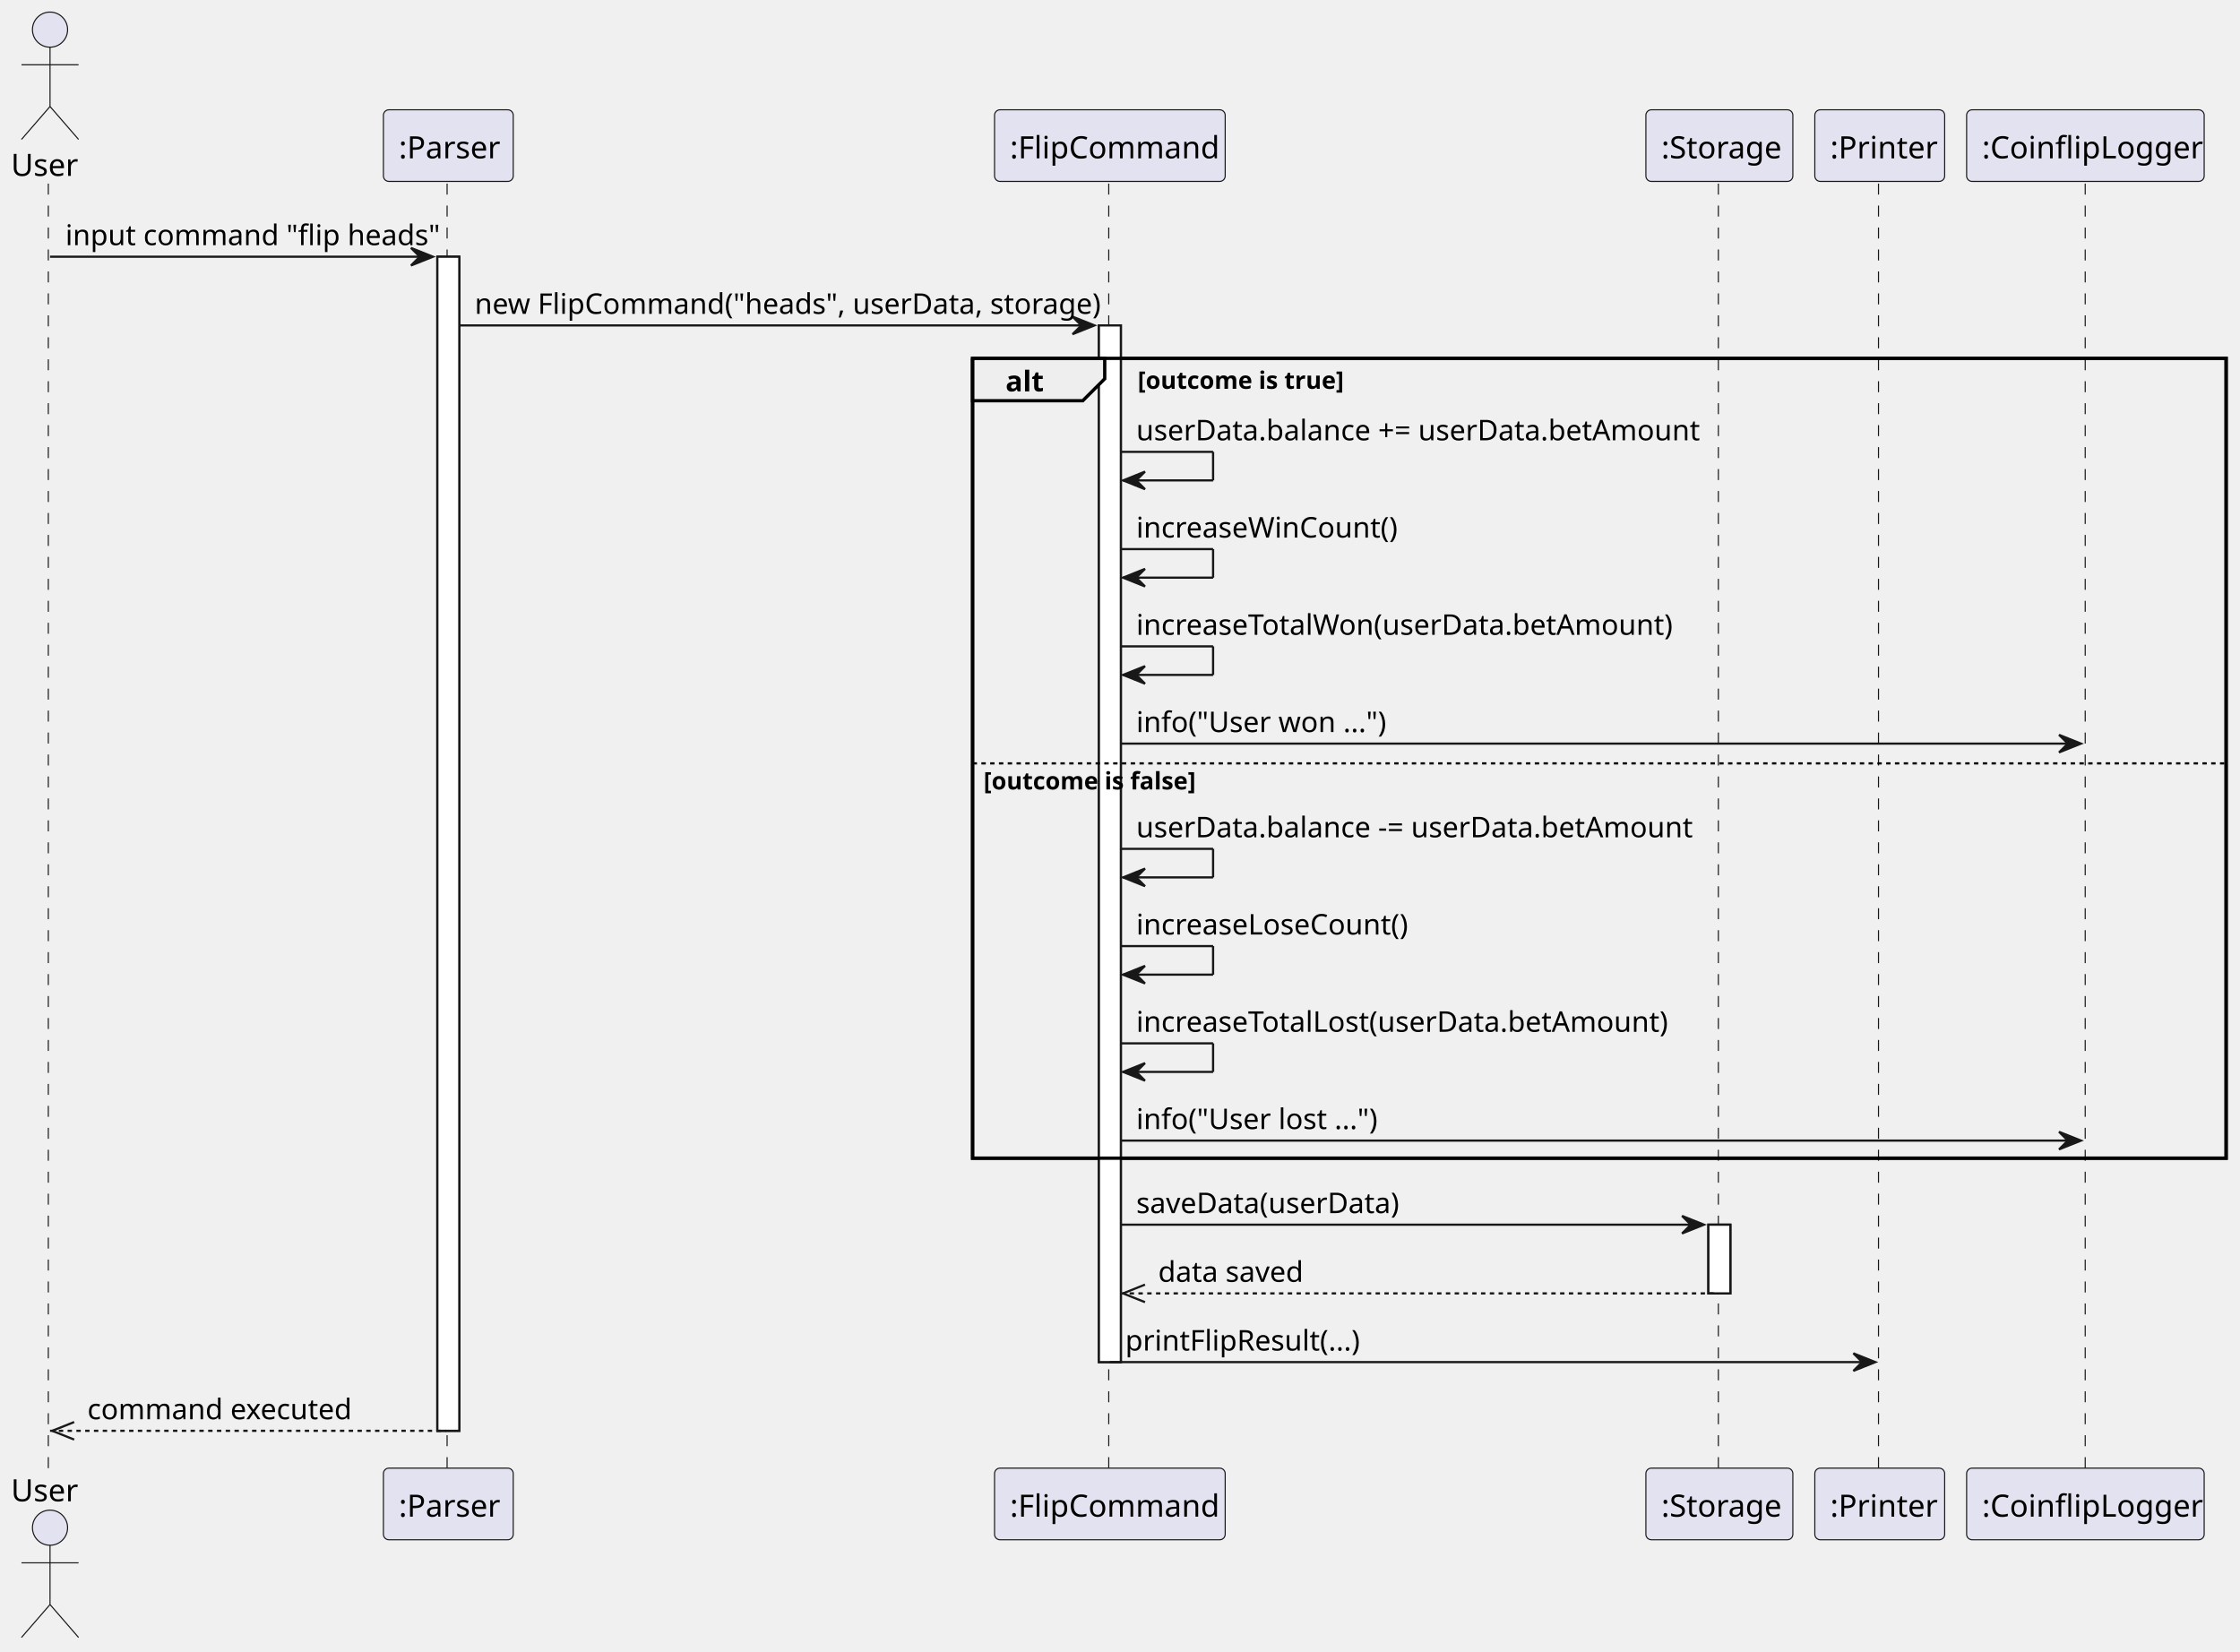
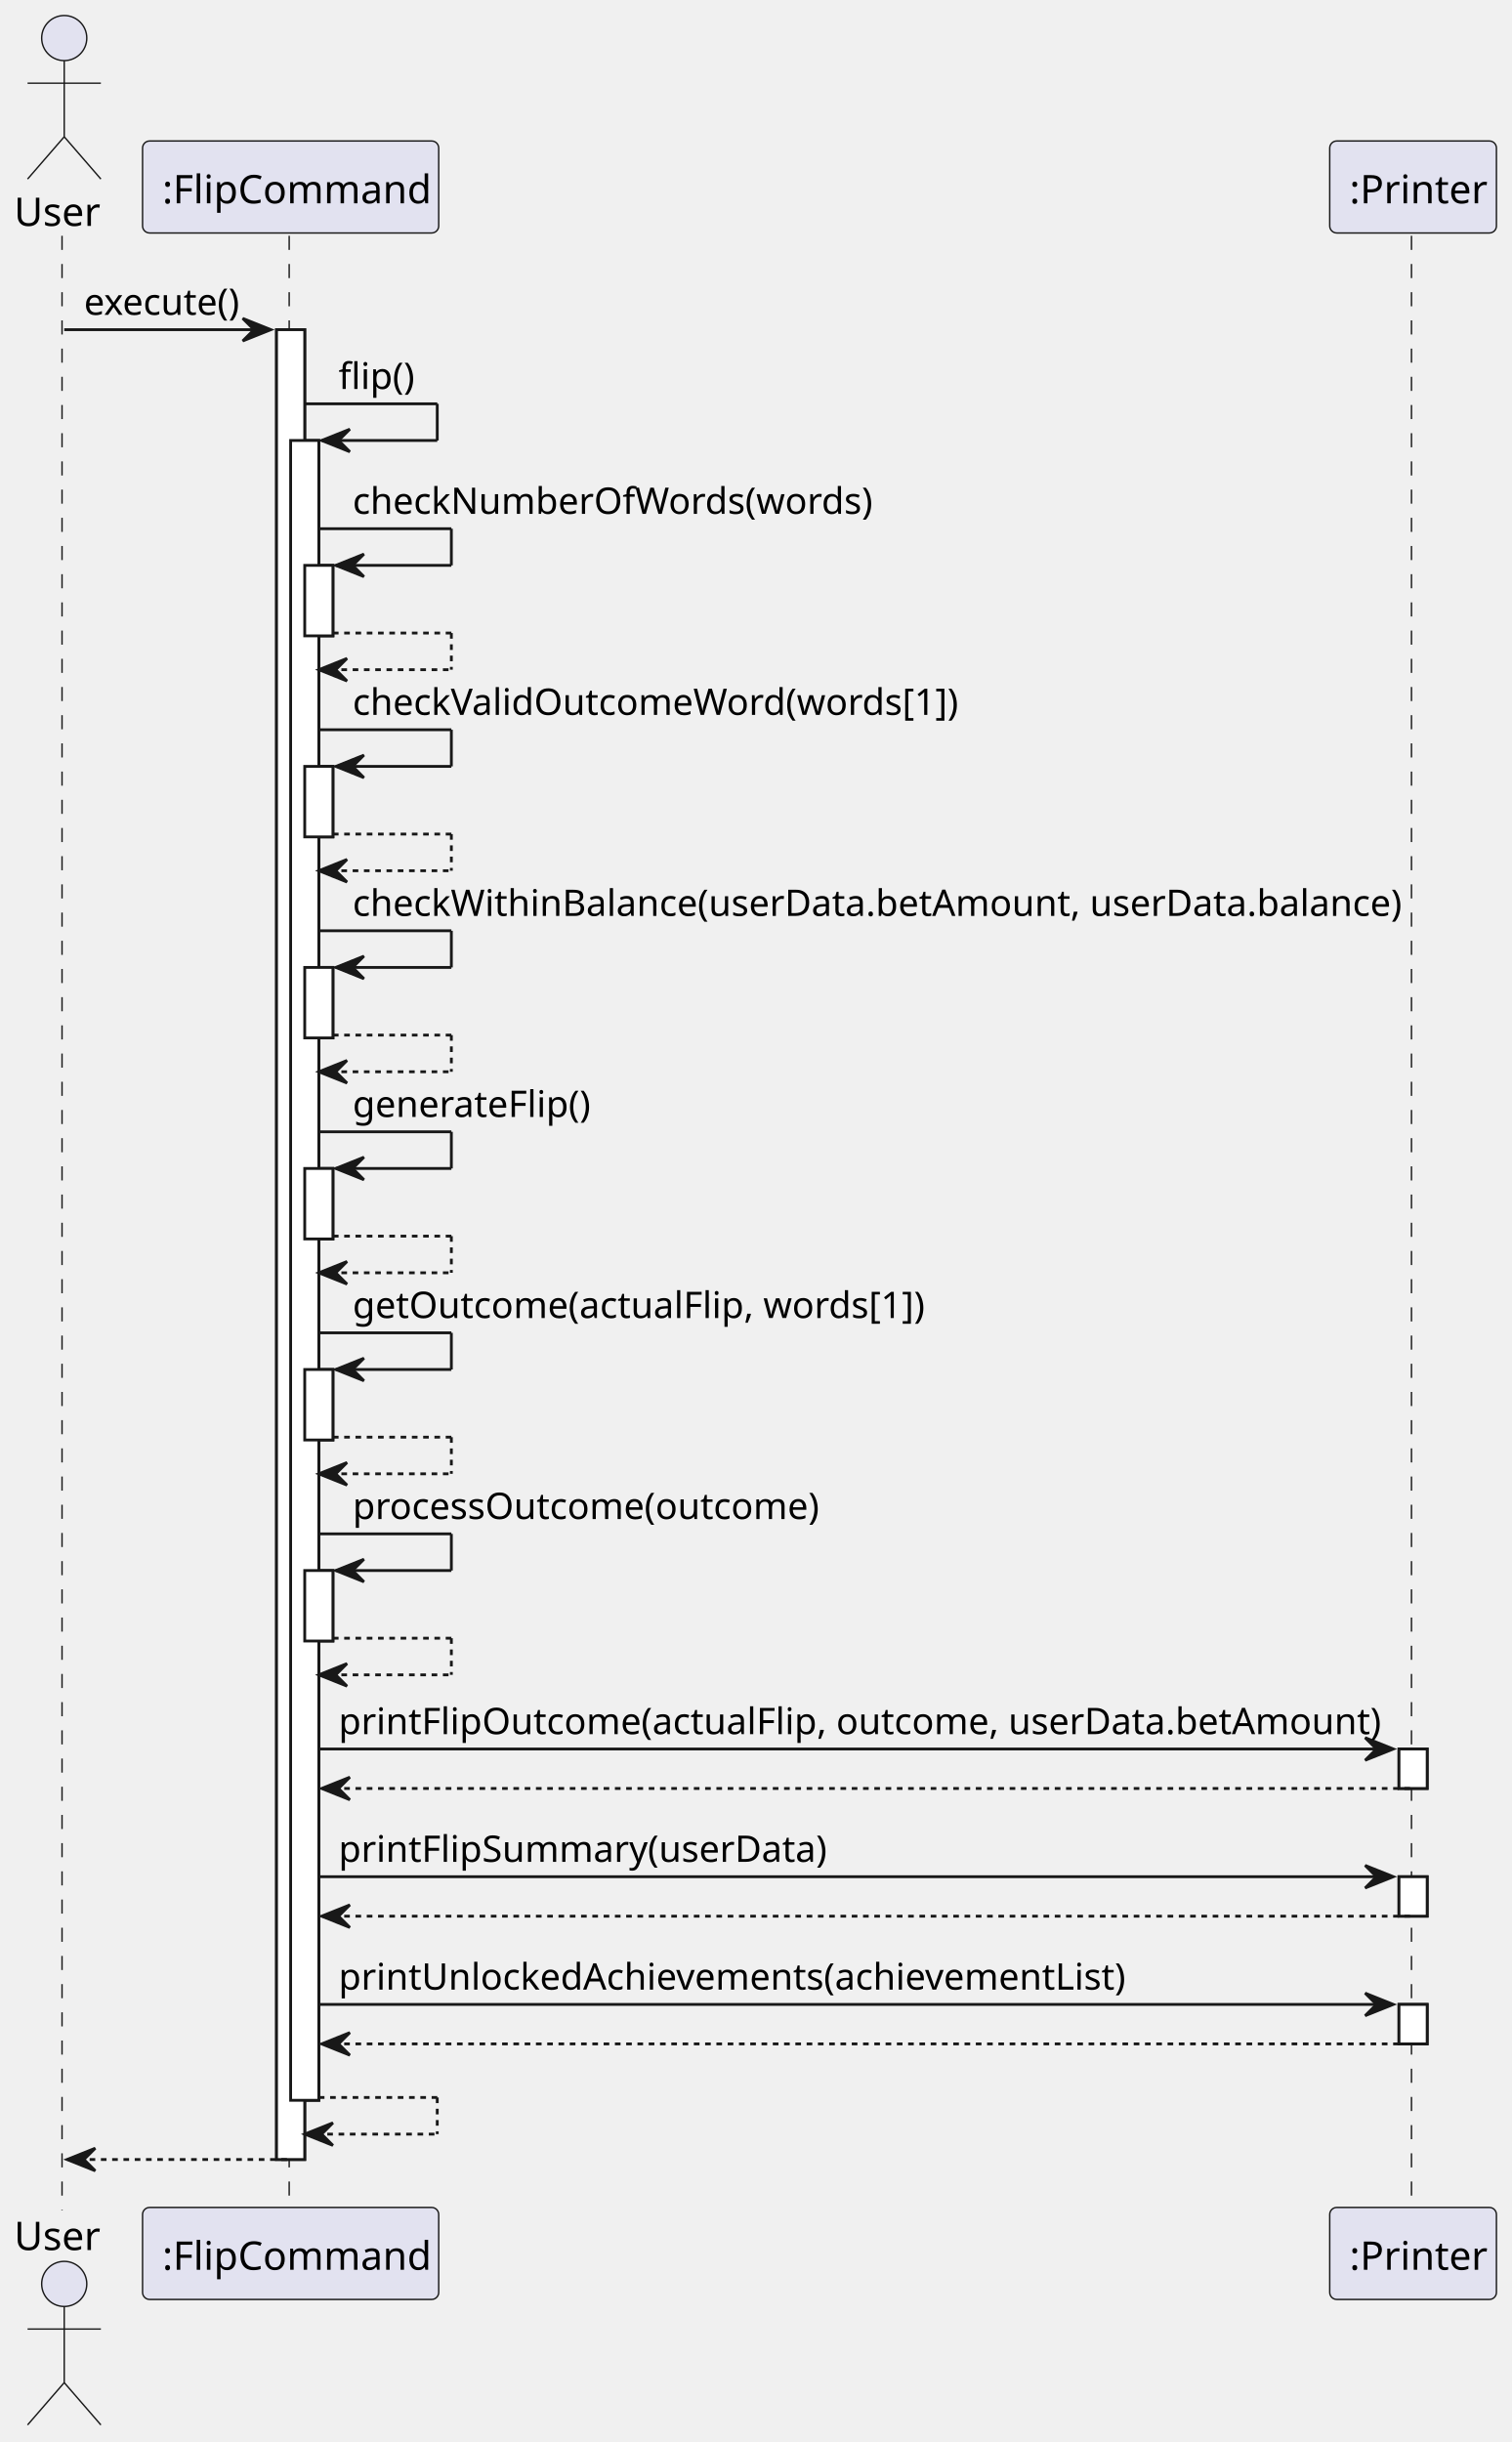
- <svg xmlns="http://www.w3.org/2000/svg" contentStyleType="text/css" height="752px" preserveAspectRatio="none" style="width:1020px;height:752px;background:#FFFFFF;" version="1.1" viewBox="0 0 1020 752" width="1020px" zoomAndPan="magnify">
+ <svg xmlns="http://www.w3.org/2000/svg" contentStyleType="text/css" height="866px" preserveAspectRatio="none" style="width:536px;height:866px;background:#FFFFFF;" version="1.1" viewBox="0 0 536 866" width="536px" zoomAndPan="magnify">
  <defs />
  <g>
-     <rect fill="#FFFFFF" height="534.705" style="stroke:#181818;stroke-width:1.0;" width="10" x="199.15" y="116.912" />
-     <rect fill="#FFFFFF" height="472.123" style="stroke:#181818;stroke-width:1.0;" width="10" x="500.389" y="148.203" />
-     <rect fill="#FFFFFF" height="31.291" style="stroke:#181818;stroke-width:1.0;" width="10" x="777.929" y="557.744" />
-     <rect fill="none" height="364.25" style="stroke:#000000;stroke-width:1.5;" width="570.812" x="442.875" y="163.203" />
-     <line style="stroke:#181818;stroke-width:0.5;stroke-dasharray:5.0,5.0;" x1="22" x2="22" y1="83.621" y2="669.617" />
-     <line style="stroke:#181818;stroke-width:0.5;stroke-dasharray:5.0,5.0;" x1="203.588" x2="203.588" y1="83.621" y2="669.617" />
-     <line style="stroke:#181818;stroke-width:0.5;stroke-dasharray:5.0,5.0;" x1="504.875" x2="504.875" y1="83.621" y2="669.617" />
-     <line style="stroke:#181818;stroke-width:0.5;stroke-dasharray:5.0,5.0;" x1="782.467" x2="782.467" y1="83.621" y2="669.617" />
-     <line style="stroke:#181818;stroke-width:0.5;stroke-dasharray:5.0,5.0;" x1="855.391" x2="855.391" y1="83.621" y2="669.617" />
-     <line style="stroke:#181818;stroke-width:0.5;stroke-dasharray:5.0,5.0;" x1="949.515" x2="949.515" y1="83.621" y2="669.617" />
+     <rect fill="#FFFFFF" height="648.91" style="stroke:#181818;stroke-width:1.0;" width="10" x="98.072" y="116.912" />
+     <rect fill="#FFFFFF" height="588.619" style="stroke:#181818;stroke-width:1.0;" width="10" x="103.072" y="156.203" />
+     <rect fill="#FFFFFF" height="25" style="stroke:#181818;stroke-width:1.0;" width="10" x="108.072" y="200.494" />
+     <rect fill="#FFFFFF" height="25" style="stroke:#181818;stroke-width:1.0;" width="10" x="108.072" y="271.785" />
+     <rect fill="#FFFFFF" height="25" style="stroke:#181818;stroke-width:1.0;" width="10" x="108.072" y="343.076" />
+     <rect fill="#FFFFFF" height="25" style="stroke:#181818;stroke-width:1.0;" width="10" x="108.072" y="414.367" />
+     <rect fill="#FFFFFF" height="25" style="stroke:#181818;stroke-width:1.0;" width="10" x="108.072" y="485.658" />
+     <rect fill="#FFFFFF" height="25" style="stroke:#181818;stroke-width:1.0;" width="10" x="108.072" y="556.949" />
+     <rect fill="#FFFFFF" height="14" style="stroke:#181818;stroke-width:1.0;" width="10" x="496.144" y="620.24" />
+     <rect fill="#FFFFFF" height="14" style="stroke:#181818;stroke-width:1.0;" width="10" x="496.144" y="665.531" />
+     <rect fill="#FFFFFF" height="14" style="stroke:#181818;stroke-width:1.0;" width="10" x="496.144" y="710.822" />
+     <line style="stroke:#181818;stroke-width:0.5;stroke-dasharray:5.0,5.0;" x1="22" x2="22" y1="83.621" y2="783.822" />
+     <line style="stroke:#181818;stroke-width:0.5;stroke-dasharray:5.0,5.0;" x1="102.559" x2="102.559" y1="83.621" y2="783.822" />
+     <line style="stroke:#181818;stroke-width:0.5;stroke-dasharray:5.0,5.0;" x1="500.582" x2="500.582" y1="83.621" y2="783.822" />
    <text fill="#000000" font-family="sans-serif" font-size="14" lengthAdjust="spacing" textLength="29.559" x="5" y="80.107">User</text>
    <ellipse cx="22.779" cy="13.5" fill="#E2E2F0" rx="8" ry="8" style="stroke:#181818;stroke-width:0.5;" />
    <path d="M22.779,21.5 L22.779,48.5 M9.779,29.5 L35.779,29.5 M22.779,48.5 L9.779,63.5 M22.779,48.5 L35.779,63.5 " fill="none" style="stroke:#181818;stroke-width:0.5;" />
-     <text fill="#000000" font-family="sans-serif" font-size="14" lengthAdjust="spacing" textLength="29.559" x="5" y="683.725">User</text>
-     <ellipse cx="22.779" cy="695.738" fill="#E2E2F0" rx="8" ry="8" style="stroke:#181818;stroke-width:0.5;" />
-     <path d="M22.779,703.738 L22.779,730.738 M9.779,711.738 L35.779,711.738 M22.779,730.738 L9.779,745.738 M22.779,730.738 L35.779,745.738 " fill="none" style="stroke:#181818;stroke-width:0.5;" />
-     <rect fill="#E2E2F0" height="32.621" rx="2.5" ry="2.5" style="stroke:#181818;stroke-width:0.5;" width="59.124" x="174.588" y="50" />
-     <text fill="#000000" font-family="sans-serif" font-size="14" lengthAdjust="spacing" textLength="45.124" x="181.588" y="72.107">:Parser</text>
-     <rect fill="#E2E2F0" height="32.621" rx="2.5" ry="2.5" style="stroke:#181818;stroke-width:0.5;" width="59.124" x="174.588" y="668.617" />
-     <text fill="#000000" font-family="sans-serif" font-size="14" lengthAdjust="spacing" textLength="45.124" x="181.588" y="690.725">:Parser</text>
-     <rect fill="#E2E2F0" height="32.621" rx="2.5" ry="2.5" style="stroke:#181818;stroke-width:0.5;" width="105.027" x="452.875" y="50" />
-     <text fill="#000000" font-family="sans-serif" font-size="14" lengthAdjust="spacing" textLength="91.027" x="459.875" y="72.107">:FlipCommand</text>
-     <rect fill="#E2E2F0" height="32.621" rx="2.5" ry="2.5" style="stroke:#181818;stroke-width:0.5;" width="105.027" x="452.875" y="668.617" />
-     <text fill="#000000" font-family="sans-serif" font-size="14" lengthAdjust="spacing" textLength="91.027" x="459.875" y="690.725">:FlipCommand</text>
-     <rect fill="#E2E2F0" height="32.621" rx="2.5" ry="2.5" style="stroke:#181818;stroke-width:0.5;" width="66.924" x="749.467" y="50" />
-     <text fill="#000000" font-family="sans-serif" font-size="14" lengthAdjust="spacing" textLength="52.924" x="756.467" y="72.107">:Storage</text>
-     <rect fill="#E2E2F0" height="32.621" rx="2.5" ry="2.5" style="stroke:#181818;stroke-width:0.5;" width="66.924" x="749.467" y="668.617" />
-     <text fill="#000000" font-family="sans-serif" font-size="14" lengthAdjust="spacing" textLength="52.924" x="756.467" y="690.725">:Storage</text>
-     <rect fill="#E2E2F0" height="32.621" rx="2.5" ry="2.5" style="stroke:#181818;stroke-width:0.5;" width="59.124" x="826.391" y="50" />
-     <text fill="#000000" font-family="sans-serif" font-size="14" lengthAdjust="spacing" textLength="45.124" x="833.391" y="72.107">:Printer</text>
-     <rect fill="#E2E2F0" height="32.621" rx="2.5" ry="2.5" style="stroke:#181818;stroke-width:0.5;" width="59.124" x="826.391" y="668.617" />
-     <text fill="#000000" font-family="sans-serif" font-size="14" lengthAdjust="spacing" textLength="45.124" x="833.391" y="690.725">:Printer</text>
-     <rect fill="#E2E2F0" height="32.621" rx="2.5" ry="2.5" style="stroke:#181818;stroke-width:0.5;" width="108.172" x="895.515" y="50" />
-     <text fill="#000000" font-family="sans-serif" font-size="14" lengthAdjust="spacing" textLength="94.172" x="902.515" y="72.107">:CoinflipLogger</text>
-     <rect fill="#E2E2F0" height="32.621" rx="2.5" ry="2.5" style="stroke:#181818;stroke-width:0.5;" width="108.172" x="895.515" y="668.617" />
-     <text fill="#000000" font-family="sans-serif" font-size="14" lengthAdjust="spacing" textLength="94.172" x="902.515" y="690.725">:CoinflipLogger</text>
-     <rect fill="#FFFFFF" height="534.705" style="stroke:#181818;stroke-width:1.0;" width="10" x="199.15" y="116.912" />
-     <rect fill="#FFFFFF" height="472.123" style="stroke:#181818;stroke-width:1.0;" width="10" x="500.389" y="148.203" />
-     <rect fill="#FFFFFF" height="31.291" style="stroke:#181818;stroke-width:1.0;" width="10" x="777.929" y="557.744" />
-     <polygon fill="#181818" points="187.15,112.912,197.15,116.912,187.15,120.912,191.15,116.912" style="stroke:#181818;stroke-width:1.0;" />
-     <line style="stroke:#181818;stroke-width:1.0;" x1="22.779" x2="193.15" y1="116.912" y2="116.912" />
-     <text fill="#000000" font-family="sans-serif" font-size="13" lengthAdjust="spacing" textLength="157.371" x="29.779" y="111.649">input command "flip heads"</text>
-     <polygon fill="#181818" points="488.389,144.203,498.389,148.203,488.389,152.203,492.389,148.203" style="stroke:#181818;stroke-width:1.0;" />
-     <line style="stroke:#181818;stroke-width:1.0;" x1="209.15" x2="494.389" y1="148.203" y2="148.203" />
-     <text fill="#000000" font-family="sans-serif" font-size="13" lengthAdjust="spacing" textLength="272.238" x="216.15" y="142.94">new FlipCommand("heads", userData, storage)</text>
-     <path d="M442.875,163.203 L503.046,163.203 L503.046,172.494 L493.046,182.494 L442.875,182.494 L442.875,163.203 " fill="#EEEEEE" style="stroke:#000000;stroke-width:1.5;" />
-     <rect fill="none" height="364.25" style="stroke:#000000;stroke-width:1.5;" width="570.812" x="442.875" y="163.203" />
-     <text fill="#000000" font-family="sans-serif" font-size="13" font-weight="bold" lengthAdjust="spacing" textLength="15.171" x="457.875" y="178.231">alt</text>
-     <text fill="#000000" font-family="sans-serif" font-size="11" font-weight="bold" lengthAdjust="spacing" textLength="89.23" x="518.046" y="177.073">[outcome is true]</text>
-     <line style="stroke:#181818;stroke-width:1.0;" x1="510.389" x2="552.389" y1="205.785" y2="205.785" />
-     <line style="stroke:#181818;stroke-width:1.0;" x1="552.389" x2="552.389" y1="205.785" y2="218.785" />
-     <line style="stroke:#181818;stroke-width:1.0;" x1="511.389" x2="552.389" y1="218.785" y2="218.785" />
-     <polygon fill="#181818" points="521.389,214.785,511.389,218.785,521.389,222.785,517.389,218.785" style="stroke:#181818;stroke-width:1.0;" />
-     <text fill="#000000" font-family="sans-serif" font-size="13" lengthAdjust="spacing" textLength="243.541" x="517.389" y="200.523">userData.balance += userData.betAmount</text>
-     <line style="stroke:#181818;stroke-width:1.0;" x1="510.389" x2="552.389" y1="250.076" y2="250.076" />
-     <line style="stroke:#181818;stroke-width:1.0;" x1="552.389" x2="552.389" y1="250.076" y2="263.076" />
-     <line style="stroke:#181818;stroke-width:1.0;" x1="511.389" x2="552.389" y1="263.076" y2="263.076" />
-     <polygon fill="#181818" points="521.389,259.076,511.389,263.076,521.389,267.076,517.389,263.076" style="stroke:#181818;stroke-width:1.0;" />
-     <text fill="#000000" font-family="sans-serif" font-size="13" lengthAdjust="spacing" textLength="114.874" x="517.389" y="244.814">increaseWinCount()</text>
-     <line style="stroke:#181818;stroke-width:1.0;" x1="510.389" x2="552.389" y1="294.367" y2="294.367" />
-     <line style="stroke:#181818;stroke-width:1.0;" x1="552.389" x2="552.389" y1="294.367" y2="307.367" />
-     <line style="stroke:#181818;stroke-width:1.0;" x1="511.389" x2="552.389" y1="307.367" y2="307.367" />
-     <polygon fill="#181818" points="521.389,303.367,511.389,307.367,521.389,311.367,517.389,307.367" style="stroke:#181818;stroke-width:1.0;" />
-     <text fill="#000000" font-family="sans-serif" font-size="13" lengthAdjust="spacing" textLength="232.661" x="517.389" y="289.104">increaseTotalWon(userData.betAmount)</text>
-     <polygon fill="#181818" points="937.601,334.658,947.601,338.658,937.601,342.658,941.601,338.658" style="stroke:#181818;stroke-width:1.0;" />
-     <line style="stroke:#181818;stroke-width:1.0;" x1="510.389" x2="943.601" y1="338.658" y2="338.658" />
-     <text fill="#000000" font-family="sans-serif" font-size="13" lengthAdjust="spacing" textLength="108.202" x="517.389" y="333.396">info("User won ...")</text>
-     <line style="stroke:#000000;stroke-width:1.0;stroke-dasharray:2.0,2.0;" x1="442.875" x2="1013.687" y1="347.658" y2="347.658" />
-     <text fill="#000000" font-family="sans-serif" font-size="11" font-weight="bold" lengthAdjust="spacing" textLength="93.522" x="447.875" y="359.528">[outcome is false]</text>
-     <line style="stroke:#181818;stroke-width:1.0;" x1="510.389" x2="552.389" y1="386.58" y2="386.58" />
-     <line style="stroke:#181818;stroke-width:1.0;" x1="552.389" x2="552.389" y1="386.58" y2="399.58" />
-     <line style="stroke:#181818;stroke-width:1.0;" x1="511.389" x2="552.389" y1="399.58" y2="399.58" />
-     <polygon fill="#181818" points="521.389,395.58,511.389,399.58,521.389,403.58,517.389,399.58" style="stroke:#181818;stroke-width:1.0;" />
-     <text fill="#000000" font-family="sans-serif" font-size="13" lengthAdjust="spacing" textLength="240.278" x="517.389" y="381.317">userData.balance -= userData.betAmount</text>
-     <line style="stroke:#181818;stroke-width:1.0;" x1="510.389" x2="552.389" y1="430.871" y2="430.871" />
-     <line style="stroke:#181818;stroke-width:1.0;" x1="552.389" x2="552.389" y1="430.871" y2="443.871" />
-     <line style="stroke:#181818;stroke-width:1.0;" x1="511.389" x2="552.389" y1="443.871" y2="443.871" />
-     <polygon fill="#181818" points="521.389,439.871,511.389,443.871,521.389,447.871,517.389,443.871" style="stroke:#181818;stroke-width:1.0;" />
-     <text fill="#000000" font-family="sans-serif" font-size="13" lengthAdjust="spacing" textLength="120.675" x="517.389" y="425.608">increaseLoseCount()</text>
-     <line style="stroke:#181818;stroke-width:1.0;" x1="510.389" x2="552.389" y1="475.162" y2="475.162" />
-     <line style="stroke:#181818;stroke-width:1.0;" x1="552.389" x2="552.389" y1="475.162" y2="488.162" />
-     <line style="stroke:#181818;stroke-width:1.0;" x1="511.389" x2="552.389" y1="488.162" y2="488.162" />
-     <polygon fill="#181818" points="521.389,484.162,511.389,488.162,521.389,492.162,517.389,488.162" style="stroke:#181818;stroke-width:1.0;" />
-     <text fill="#000000" font-family="sans-serif" font-size="13" lengthAdjust="spacing" textLength="230.502" x="517.389" y="469.899">increaseTotalLost(userData.betAmount)</text>
-     <polygon fill="#181818" points="937.601,515.453,947.601,519.453,937.601,523.453,941.601,519.453" style="stroke:#181818;stroke-width:1.0;" />
-     <line style="stroke:#181818;stroke-width:1.0;" x1="510.389" x2="943.601" y1="519.453" y2="519.453" />
-     <text fill="#000000" font-family="sans-serif" font-size="13" lengthAdjust="spacing" textLength="104.584" x="517.389" y="514.19">info("User lost ...")</text>
-     <polygon fill="#181818" points="765.929,553.744,775.929,557.744,765.929,561.744,769.929,557.744" style="stroke:#181818;stroke-width:1.0;" />
-     <line style="stroke:#181818;stroke-width:1.0;" x1="510.389" x2="771.929" y1="557.744" y2="557.744" />
-     <text fill="#000000" font-family="sans-serif" font-size="13" lengthAdjust="spacing" textLength="116.327" x="517.389" y="552.481">saveData(userData)</text>
-     <line style="stroke:#181818;stroke-width:1.0;" x1="511.389" x2="521.389" y1="589.035" y2="585.035" />
-     <line style="stroke:#181818;stroke-width:1.0;" x1="511.389" x2="521.389" y1="589.035" y2="593.035" />
-     <line style="stroke:#181818;stroke-width:1.0;stroke-dasharray:2.0,2.0;" x1="510.389" x2="781.929" y1="589.035" y2="589.035" />
-     <text fill="#000000" font-family="sans-serif" font-size="13" lengthAdjust="spacing" textLength="63.603" x="527.389" y="583.773">data saved</text>
-     <polygon fill="#181818" points="843.953,616.326,853.953,620.326,843.953,624.326,847.953,620.326" style="stroke:#181818;stroke-width:1.0;" />
-     <line style="stroke:#181818;stroke-width:1.0;" x1="505.389" x2="849.953" y1="620.326" y2="620.326" />
-     <text fill="#000000" font-family="sans-serif" font-size="13" lengthAdjust="spacing" textLength="102.578" x="512.389" y="615.063">printFlipResult(...)</text>
-     <line style="stroke:#181818;stroke-width:1.0;" x1="23.779" x2="33.779" y1="651.617" y2="647.617" />
-     <line style="stroke:#181818;stroke-width:1.0;" x1="23.779" x2="33.779" y1="651.617" y2="655.617" />
-     <line style="stroke:#181818;stroke-width:1.0;stroke-dasharray:2.0,2.0;" x1="22.779" x2="203.15" y1="651.617" y2="651.617" />
-     <text fill="#000000" font-family="sans-serif" font-size="13" lengthAdjust="spacing" textLength="113.452" x="39.779" y="646.355">command executed</text>
+     <text fill="#000000" font-family="sans-serif" font-size="14" lengthAdjust="spacing" textLength="29.559" x="5" y="797.93">User</text>
+     <ellipse cx="22.779" cy="809.943" fill="#E2E2F0" rx="8" ry="8" style="stroke:#181818;stroke-width:0.5;" />
+     <path d="M22.779,817.943 L22.779,844.943 M9.779,825.943 L35.779,825.943 M22.779,844.943 L9.779,859.943 M22.779,844.943 L35.779,859.943 " fill="none" style="stroke:#181818;stroke-width:0.5;" />
+     <rect fill="#E2E2F0" height="32.621" rx="2.5" ry="2.5" style="stroke:#181818;stroke-width:0.5;" width="105.027" x="50.559" y="50" />
+     <text fill="#000000" font-family="sans-serif" font-size="14" lengthAdjust="spacing" textLength="91.027" x="57.559" y="72.107">:FlipCommand</text>
+     <rect fill="#E2E2F0" height="32.621" rx="2.5" ry="2.5" style="stroke:#181818;stroke-width:0.5;" width="105.027" x="50.559" y="782.822" />
+     <text fill="#000000" font-family="sans-serif" font-size="14" lengthAdjust="spacing" textLength="91.027" x="57.559" y="804.93">:FlipCommand</text>
+     <rect fill="#E2E2F0" height="32.621" rx="2.5" ry="2.5" style="stroke:#181818;stroke-width:0.5;" width="59.124" x="471.582" y="50" />
+     <text fill="#000000" font-family="sans-serif" font-size="14" lengthAdjust="spacing" textLength="45.124" x="478.582" y="72.107">:Printer</text>
+     <rect fill="#E2E2F0" height="32.621" rx="2.5" ry="2.5" style="stroke:#181818;stroke-width:0.5;" width="59.124" x="471.582" y="782.822" />
+     <text fill="#000000" font-family="sans-serif" font-size="14" lengthAdjust="spacing" textLength="45.124" x="478.582" y="804.93">:Printer</text>
+     <rect fill="#FFFFFF" height="648.91" style="stroke:#181818;stroke-width:1.0;" width="10" x="98.072" y="116.912" />
+     <rect fill="#FFFFFF" height="588.619" style="stroke:#181818;stroke-width:1.0;" width="10" x="103.072" y="156.203" />
+     <rect fill="#FFFFFF" height="25" style="stroke:#181818;stroke-width:1.0;" width="10" x="108.072" y="200.494" />
+     <rect fill="#FFFFFF" height="25" style="stroke:#181818;stroke-width:1.0;" width="10" x="108.072" y="271.785" />
+     <rect fill="#FFFFFF" height="25" style="stroke:#181818;stroke-width:1.0;" width="10" x="108.072" y="343.076" />
+     <rect fill="#FFFFFF" height="25" style="stroke:#181818;stroke-width:1.0;" width="10" x="108.072" y="414.367" />
+     <rect fill="#FFFFFF" height="25" style="stroke:#181818;stroke-width:1.0;" width="10" x="108.072" y="485.658" />
+     <rect fill="#FFFFFF" height="25" style="stroke:#181818;stroke-width:1.0;" width="10" x="108.072" y="556.949" />
+     <rect fill="#FFFFFF" height="14" style="stroke:#181818;stroke-width:1.0;" width="10" x="496.144" y="620.24" />
+     <rect fill="#FFFFFF" height="14" style="stroke:#181818;stroke-width:1.0;" width="10" x="496.144" y="665.531" />
+     <rect fill="#FFFFFF" height="14" style="stroke:#181818;stroke-width:1.0;" width="10" x="496.144" y="710.822" />
+     <polygon fill="#181818" points="86.072,112.912,96.072,116.912,86.072,120.912,90.072,116.912" style="stroke:#181818;stroke-width:1.0;" />
+     <line style="stroke:#181818;stroke-width:1.0;" x1="22.779" x2="92.072" y1="116.912" y2="116.912" />
+     <text fill="#000000" font-family="sans-serif" font-size="13" lengthAdjust="spacing" textLength="54.19" x="29.779" y="111.649">execute()</text>
+     <line style="stroke:#181818;stroke-width:1.0;" x1="108.072" x2="155.072" y1="143.203" y2="143.203" />
+     <line style="stroke:#181818;stroke-width:1.0;" x1="155.072" x2="155.072" y1="143.203" y2="156.203" />
+     <line style="stroke:#181818;stroke-width:1.0;" x1="114.072" x2="155.072" y1="156.203" y2="156.203" />
+     <polygon fill="#181818" points="124.072,152.203,114.072,156.203,124.072,160.203,120.072,156.203" style="stroke:#181818;stroke-width:1.0;" />
+     <text fill="#000000" font-family="sans-serif" font-size="13" lengthAdjust="spacing" textLength="25.276" x="120.072" y="137.94">flip()</text>
+     <line style="stroke:#181818;stroke-width:1.0;" x1="113.072" x2="160.072" y1="187.494" y2="187.494" />
+     <line style="stroke:#181818;stroke-width:1.0;" x1="160.072" x2="160.072" y1="187.494" y2="200.494" />
+     <line style="stroke:#181818;stroke-width:1.0;" x1="119.072" x2="160.072" y1="200.494" y2="200.494" />
+     <polygon fill="#181818" points="129.072,196.494,119.072,200.494,129.072,204.494,125.072,200.494" style="stroke:#181818;stroke-width:1.0;" />
+     <text fill="#000000" font-family="sans-serif" font-size="13" lengthAdjust="spacing" textLength="174.815" x="125.072" y="182.231">checkNumberOfWords(words)</text>
+     <line style="stroke:#181818;stroke-width:1.0;stroke-dasharray:2.0,2.0;" x1="118.072" x2="160.072" y1="224.494" y2="224.494" />
+     <line style="stroke:#181818;stroke-width:1.0;stroke-dasharray:2.0,2.0;" x1="160.072" x2="160.072" y1="224.494" y2="237.494" />
+     <line style="stroke:#181818;stroke-width:1.0;stroke-dasharray:2.0,2.0;" x1="113.072" x2="160.072" y1="237.494" y2="237.494" />
+     <polygon fill="#181818" points="123.072,233.494,113.072,237.494,123.072,241.494,119.072,237.494" style="stroke:#181818;stroke-width:1.0;" />
+     <line style="stroke:#181818;stroke-width:1.0;" x1="113.072" x2="160.072" y1="258.785" y2="258.785" />
+     <line style="stroke:#181818;stroke-width:1.0;" x1="160.072" x2="160.072" y1="258.785" y2="271.785" />
+     <line style="stroke:#181818;stroke-width:1.0;" x1="119.072" x2="160.072" y1="271.785" y2="271.785" />
+     <polygon fill="#181818" points="129.072,267.785,119.072,271.785,129.072,275.785,125.072,271.785" style="stroke:#181818;stroke-width:1.0;" />
+     <text fill="#000000" font-family="sans-serif" font-size="13" lengthAdjust="spacing" textLength="204.458" x="125.072" y="253.523">checkValidOutcomeWord(words[1])</text>
+     <line style="stroke:#181818;stroke-width:1.0;stroke-dasharray:2.0,2.0;" x1="118.072" x2="160.072" y1="295.785" y2="295.785" />
+     <line style="stroke:#181818;stroke-width:1.0;stroke-dasharray:2.0,2.0;" x1="160.072" x2="160.072" y1="295.785" y2="308.785" />
+     <line style="stroke:#181818;stroke-width:1.0;stroke-dasharray:2.0,2.0;" x1="113.072" x2="160.072" y1="308.785" y2="308.785" />
+     <polygon fill="#181818" points="123.072,304.785,113.072,308.785,123.072,312.785,119.072,308.785" style="stroke:#181818;stroke-width:1.0;" />
+     <line style="stroke:#181818;stroke-width:1.0;" x1="113.072" x2="160.072" y1="330.076" y2="330.076" />
+     <line style="stroke:#181818;stroke-width:1.0;" x1="160.072" x2="160.072" y1="330.076" y2="343.076" />
+     <line style="stroke:#181818;stroke-width:1.0;" x1="119.072" x2="160.072" y1="343.076" y2="343.076" />
+     <polygon fill="#181818" points="129.072,339.076,119.072,343.076,129.072,347.076,125.072,343.076" style="stroke:#181818;stroke-width:1.0;" />
+     <text fill="#000000" font-family="sans-serif" font-size="13" lengthAdjust="spacing" textLength="354.072" x="125.072" y="324.813">checkWithinBalance(userData.betAmount, userData.balance)</text>
+     <line style="stroke:#181818;stroke-width:1.0;stroke-dasharray:2.0,2.0;" x1="118.072" x2="160.072" y1="367.076" y2="367.076" />
+     <line style="stroke:#181818;stroke-width:1.0;stroke-dasharray:2.0,2.0;" x1="160.072" x2="160.072" y1="367.076" y2="380.076" />
+     <line style="stroke:#181818;stroke-width:1.0;stroke-dasharray:2.0,2.0;" x1="113.072" x2="160.072" y1="380.076" y2="380.076" />
+     <polygon fill="#181818" points="123.072,376.076,113.072,380.076,123.072,384.076,119.072,380.076" style="stroke:#181818;stroke-width:1.0;" />
+     <line style="stroke:#181818;stroke-width:1.0;" x1="113.072" x2="160.072" y1="401.367" y2="401.367" />
+     <line style="stroke:#181818;stroke-width:1.0;" x1="160.072" x2="160.072" y1="401.367" y2="414.367" />
+     <line style="stroke:#181818;stroke-width:1.0;" x1="119.072" x2="160.072" y1="414.367" y2="414.367" />
+     <polygon fill="#181818" points="129.072,410.367,119.072,414.367,129.072,418.367,125.072,414.367" style="stroke:#181818;stroke-width:1.0;" />
+     <text fill="#000000" font-family="sans-serif" font-size="13" lengthAdjust="spacing" textLength="80.926" x="125.072" y="396.104">generateFlip()</text>
+     <line style="stroke:#181818;stroke-width:1.0;stroke-dasharray:2.0,2.0;" x1="118.072" x2="160.072" y1="438.367" y2="438.367" />
+     <line style="stroke:#181818;stroke-width:1.0;stroke-dasharray:2.0,2.0;" x1="160.072" x2="160.072" y1="438.367" y2="451.367" />
+     <line style="stroke:#181818;stroke-width:1.0;stroke-dasharray:2.0,2.0;" x1="113.072" x2="160.072" y1="451.367" y2="451.367" />
+     <polygon fill="#181818" points="123.072,447.367,113.072,451.367,123.072,455.367,119.072,451.367" style="stroke:#181818;stroke-width:1.0;" />
+     <line style="stroke:#181818;stroke-width:1.0;" x1="113.072" x2="160.072" y1="472.658" y2="472.658" />
+     <line style="stroke:#181818;stroke-width:1.0;" x1="160.072" x2="160.072" y1="472.658" y2="485.658" />
+     <line style="stroke:#181818;stroke-width:1.0;" x1="119.072" x2="160.072" y1="485.658" y2="485.658" />
+     <polygon fill="#181818" points="129.072,481.658,119.072,485.658,129.072,489.658,125.072,485.658" style="stroke:#181818;stroke-width:1.0;" />
+     <text fill="#000000" font-family="sans-serif" font-size="13" lengthAdjust="spacing" textLength="191.464" x="125.072" y="467.396">getOutcome(actualFlip, words[1])</text>
+     <line style="stroke:#181818;stroke-width:1.0;stroke-dasharray:2.0,2.0;" x1="118.072" x2="160.072" y1="509.658" y2="509.658" />
+     <line style="stroke:#181818;stroke-width:1.0;stroke-dasharray:2.0,2.0;" x1="160.072" x2="160.072" y1="509.658" y2="522.658" />
+     <line style="stroke:#181818;stroke-width:1.0;stroke-dasharray:2.0,2.0;" x1="113.072" x2="160.072" y1="522.658" y2="522.658" />
+     <polygon fill="#181818" points="123.072,518.658,113.072,522.658,123.072,526.658,119.072,522.658" style="stroke:#181818;stroke-width:1.0;" />
+     <line style="stroke:#181818;stroke-width:1.0;" x1="113.072" x2="160.072" y1="543.949" y2="543.949" />
+     <line style="stroke:#181818;stroke-width:1.0;" x1="160.072" x2="160.072" y1="543.949" y2="556.949" />
+     <line style="stroke:#181818;stroke-width:1.0;" x1="119.072" x2="160.072" y1="556.949" y2="556.949" />
+     <polygon fill="#181818" points="129.072,552.949,119.072,556.949,129.072,560.949,125.072,556.949" style="stroke:#181818;stroke-width:1.0;" />
+     <text fill="#000000" font-family="sans-serif" font-size="13" lengthAdjust="spacing" textLength="156.781" x="125.072" y="538.687">processOutcome(outcome)</text>
+     <line style="stroke:#181818;stroke-width:1.0;stroke-dasharray:2.0,2.0;" x1="118.072" x2="160.072" y1="580.949" y2="580.949" />
+     <line style="stroke:#181818;stroke-width:1.0;stroke-dasharray:2.0,2.0;" x1="160.072" x2="160.072" y1="580.949" y2="593.949" />
+     <line style="stroke:#181818;stroke-width:1.0;stroke-dasharray:2.0,2.0;" x1="113.072" x2="160.072" y1="593.949" y2="593.949" />
+     <polygon fill="#181818" points="123.072,589.949,113.072,593.949,123.072,597.949,119.072,593.949" style="stroke:#181818;stroke-width:1.0;" />
+     <polygon fill="#181818" points="484.144,616.24,494.144,620.24,484.144,624.24,488.144,620.24" style="stroke:#181818;stroke-width:1.0;" />
+     <line style="stroke:#181818;stroke-width:1.0;" x1="113.072" x2="490.144" y1="620.24" y2="620.24" />
+     <text fill="#000000" font-family="sans-serif" font-size="13" lengthAdjust="spacing" textLength="346.817" x="120.072" y="614.977">printFlipOutcome(actualFlip, outcome, userData.betAmount)</text>
+     <polygon fill="#181818" points="124.072,630.24,114.072,634.24,124.072,638.24,120.072,634.24" style="stroke:#181818;stroke-width:1.0;" />
+     <line style="stroke:#181818;stroke-width:1.0;stroke-dasharray:2.0,2.0;" x1="118.072" x2="500.144" y1="634.24" y2="634.24" />
+     <polygon fill="#181818" points="484.144,661.531,494.144,665.531,484.144,669.531,488.144,665.531" style="stroke:#181818;stroke-width:1.0;" />
+     <line style="stroke:#181818;stroke-width:1.0;" x1="113.072" x2="490.144" y1="665.531" y2="665.531" />
+     <text fill="#000000" font-family="sans-serif" font-size="13" lengthAdjust="spacing" textLength="163.262" x="120.072" y="660.269">printFlipSummary(userData)</text>
+     <polygon fill="#181818" points="124.072,675.531,114.072,679.531,124.072,683.531,120.072,679.531" style="stroke:#181818;stroke-width:1.0;" />
+     <line style="stroke:#181818;stroke-width:1.0;stroke-dasharray:2.0,2.0;" x1="118.072" x2="500.144" y1="679.531" y2="679.531" />
+     <polygon fill="#181818" points="484.144,706.822,494.144,710.822,484.144,714.822,488.144,710.822" style="stroke:#181818;stroke-width:1.0;" />
+     <line style="stroke:#181818;stroke-width:1.0;" x1="113.072" x2="490.144" y1="710.822" y2="710.822" />
+     <text fill="#000000" font-family="sans-serif" font-size="13" lengthAdjust="spacing" textLength="263.732" x="120.072" y="705.56">printUnlockedAchievements(achievementList)</text>
+     <polygon fill="#181818" points="124.072,720.822,114.072,724.822,124.072,728.822,120.072,724.822" style="stroke:#181818;stroke-width:1.0;" />
+     <line style="stroke:#181818;stroke-width:1.0;stroke-dasharray:2.0,2.0;" x1="118.072" x2="500.144" y1="724.822" y2="724.822" />
+     <line style="stroke:#181818;stroke-width:1.0;stroke-dasharray:2.0,2.0;" x1="113.072" x2="155.072" y1="743.822" y2="743.822" />
+     <line style="stroke:#181818;stroke-width:1.0;stroke-dasharray:2.0,2.0;" x1="155.072" x2="155.072" y1="743.822" y2="756.822" />
+     <line style="stroke:#181818;stroke-width:1.0;stroke-dasharray:2.0,2.0;" x1="108.072" x2="155.072" y1="756.822" y2="756.822" />
+     <polygon fill="#181818" points="118.072,752.822,108.072,756.822,118.072,760.822,114.072,756.822" style="stroke:#181818;stroke-width:1.0;" />
+     <polygon fill="#181818" points="33.779,761.822,23.779,765.822,33.779,769.822,29.779,765.822" style="stroke:#181818;stroke-width:1.0;" />
+     <line style="stroke:#181818;stroke-width:1.0;stroke-dasharray:2.0,2.0;" x1="27.779" x2="102.072" y1="765.822" y2="765.822" />
  </g>
</svg>
